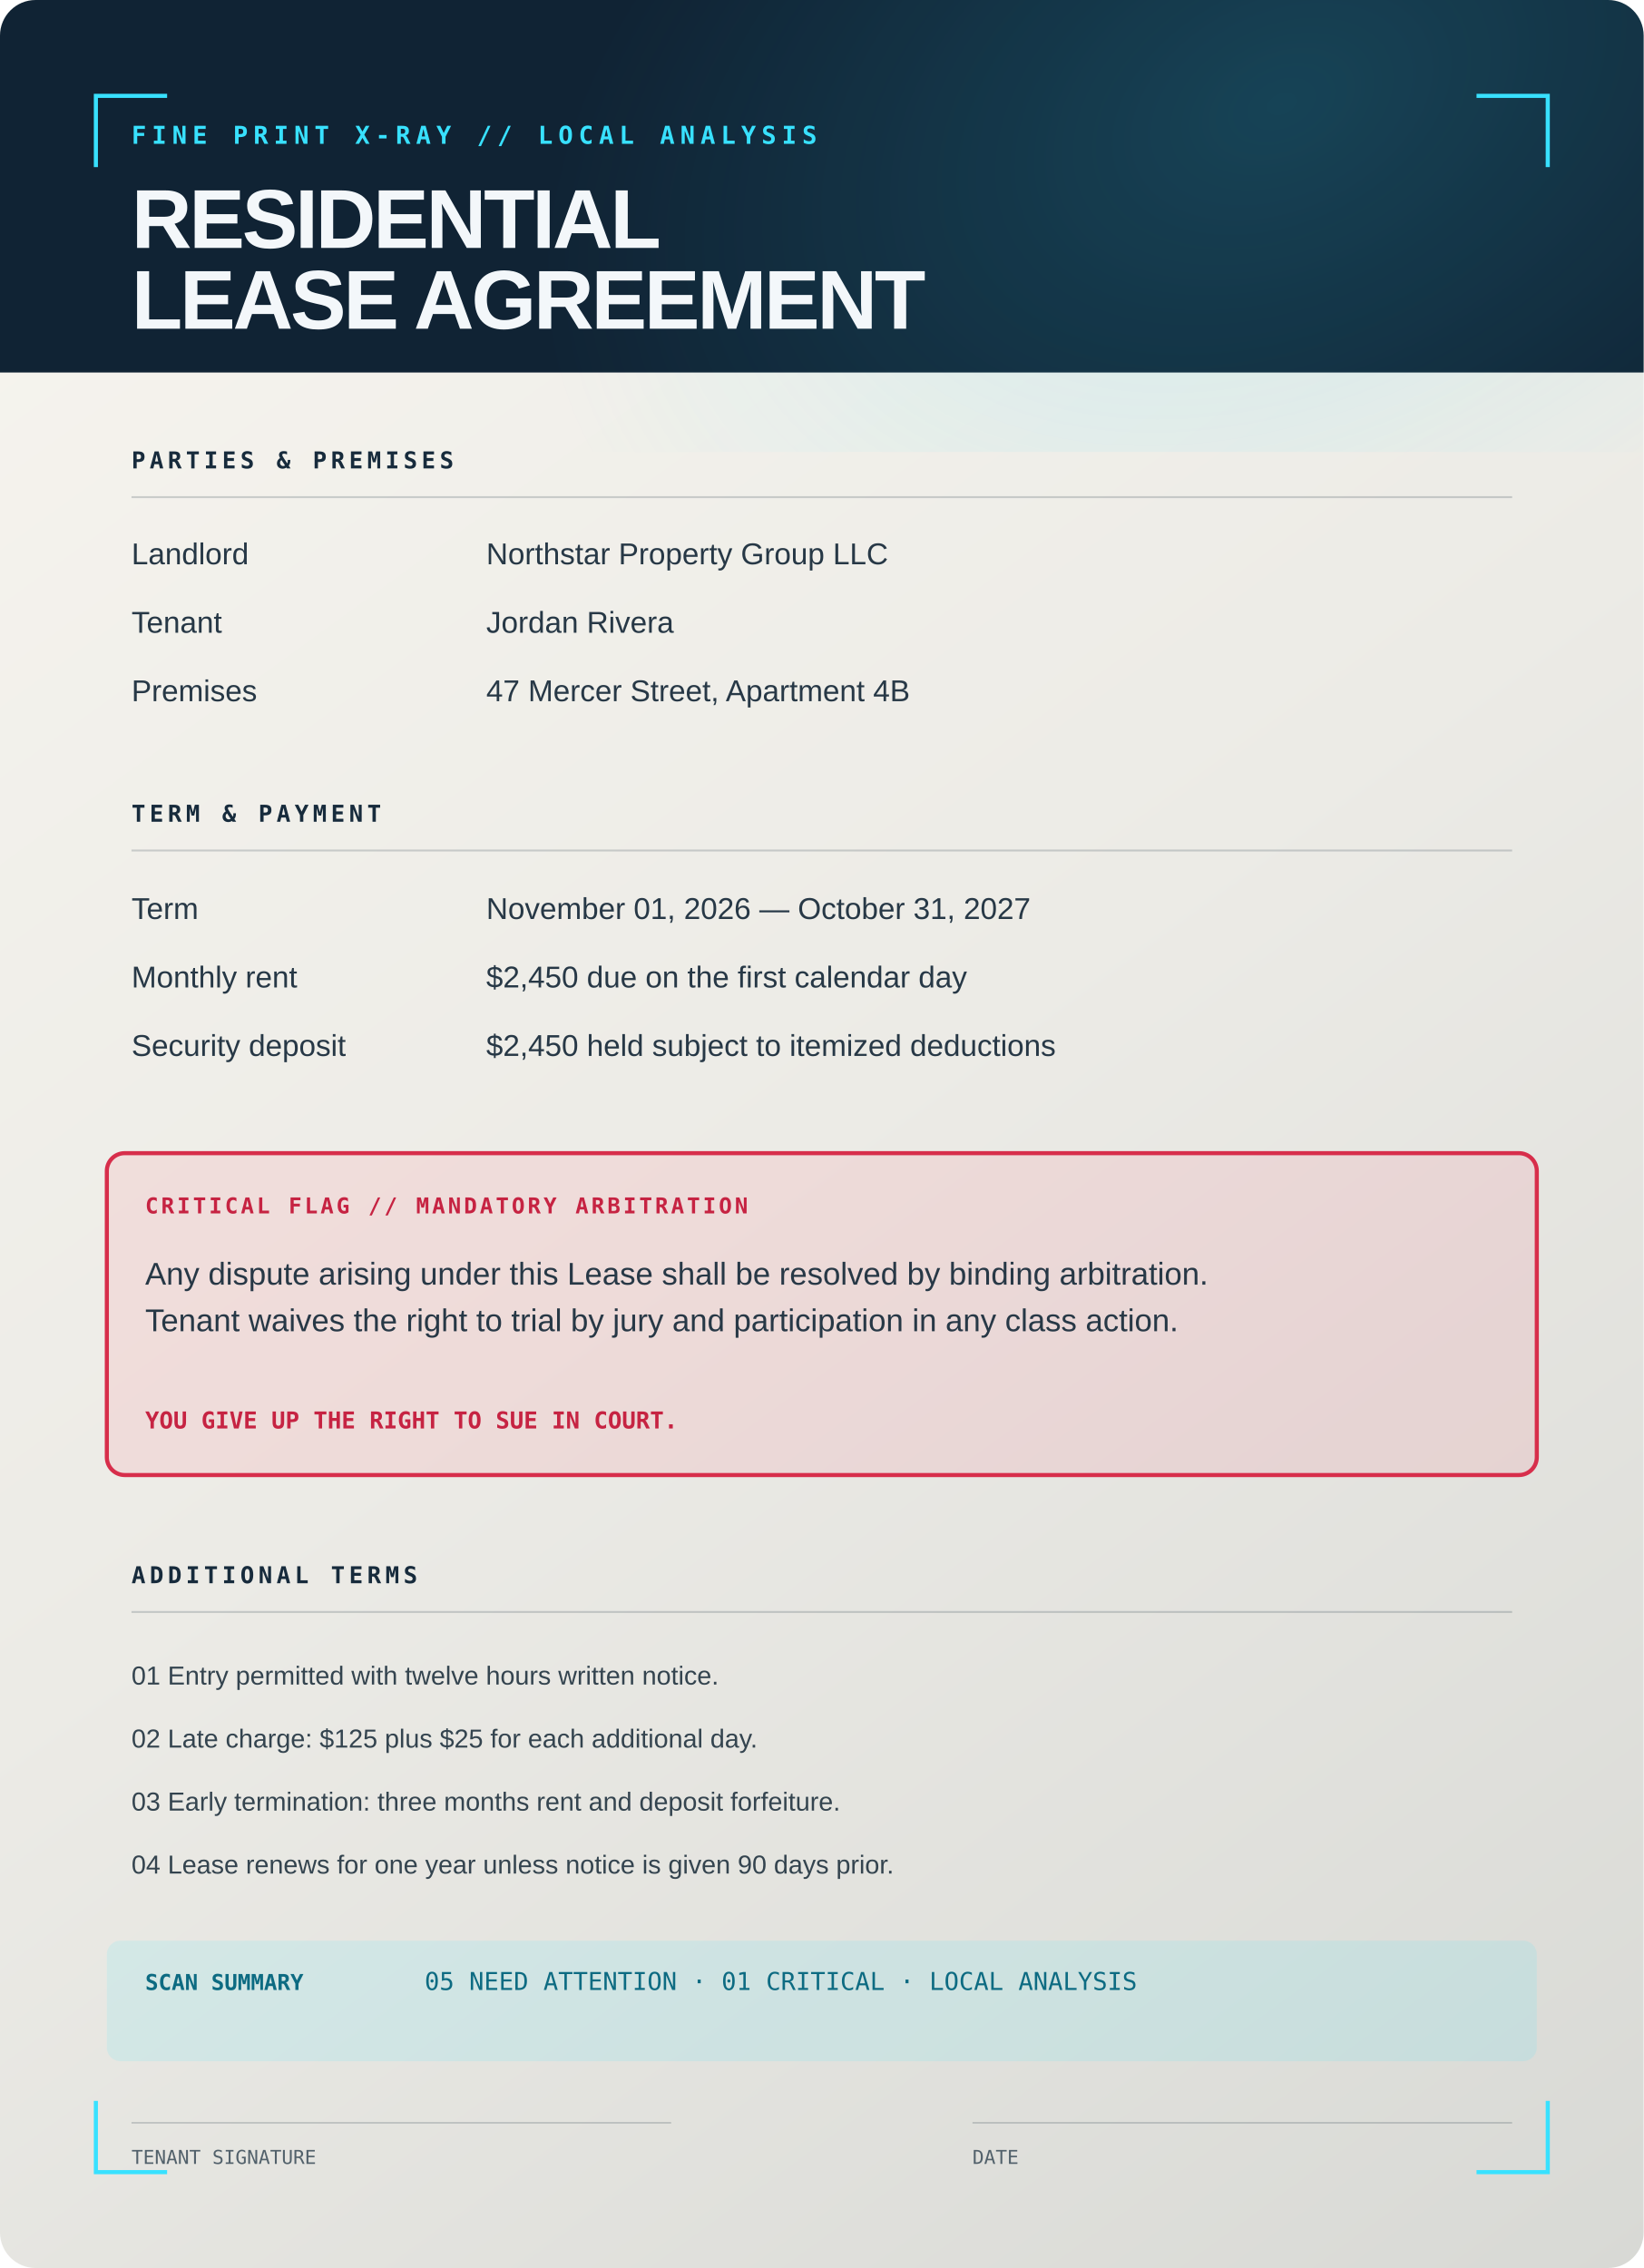
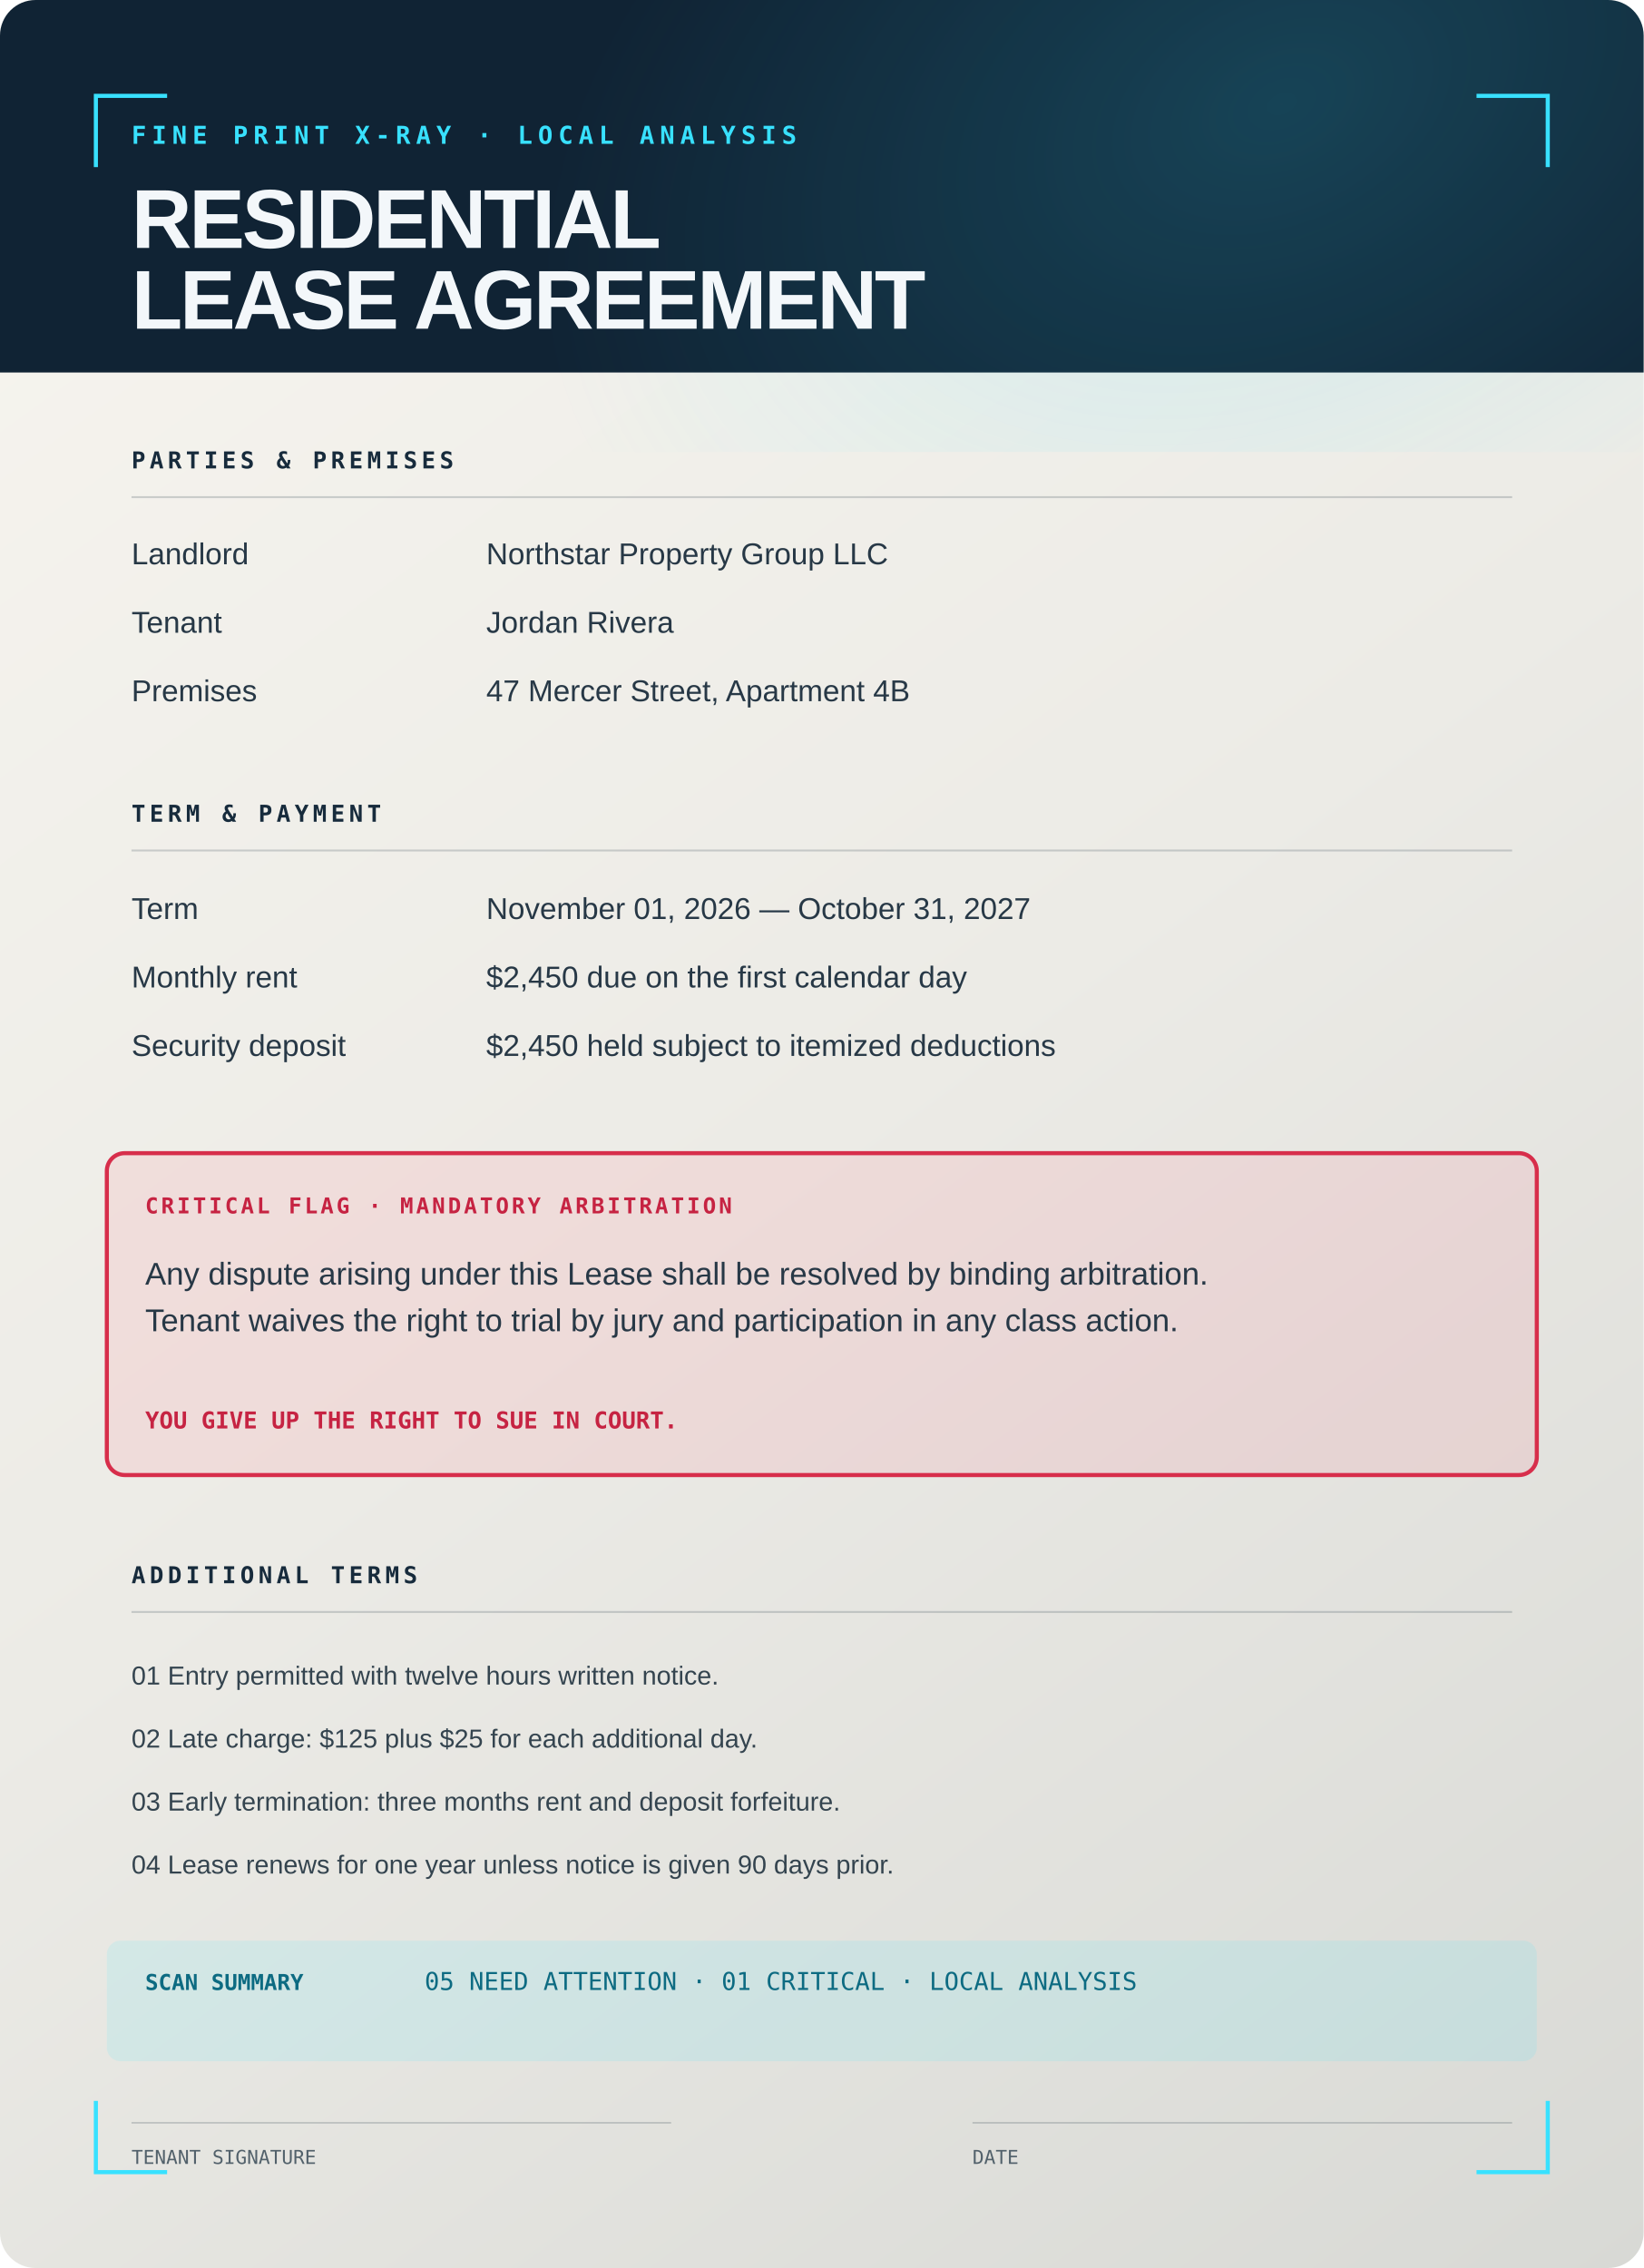
<svg xmlns="http://www.w3.org/2000/svg" viewBox="0 0 1200 1656" fill="none">
  <defs>
    <linearGradient id="paper" x2="1200" y2="1656" gradientUnits="userSpaceOnUse">
      <stop stop-color="#f7f5ef" />
      <stop offset=".5" stop-color="#ecebe6" />
      <stop offset="1" stop-color="#d8d9d5" />
    </linearGradient>
    <radialGradient id="glow" cx="0" cy="0" r="1" gradientTransform="translate(935 75) rotate(155) scale(570 380)" gradientUnits="userSpaceOnUse">
      <stop stop-color="#38e1ff" stop-opacity=".17" />
      <stop offset="1" stop-color="#38e1ff" stop-opacity="0" />
    </radialGradient>
    <clipPath id="edge">
      <rect width="1200" height="1656" rx="26" />
    </clipPath>
  </defs>
  <g clip-path="url(#edge)">
    <rect width="1200" height="1656" fill="url(#paper)" />
    <path fill="#102334" d="M0 0h1200v272H0z" />
    <path fill="url(#glow)" d="M0 0h1200v330H0z" />
    <g stroke="#38e1ff" stroke-width="3">
      <path d="M122 70H70v52m1008-52h52v52m0 1412v52h-52M70 1534v52h52" />
    </g>
    <g font-family="Arial,sans-serif" fill="#273846">
-       <text x="96" y="105" fill="#38e1ff" font-family="monospace" font-size="18" font-weight="700" letter-spacing="4">FINE PRINT X-RAY // LOCAL ANALYSIS</text>
+       <text x="96" y="105" fill="#38e1ff" font-family="monospace" font-size="18" font-weight="700" letter-spacing="4">FINE PRINT X-RAY · LOCAL ANALYSIS</text>
      <text x="96" y="181" fill="#f3f7fa" font-size="61" font-weight="700" letter-spacing="-2">RESIDENTIAL</text>
      <text x="96" y="240" fill="#f3f7fa" font-size="61" font-weight="700" letter-spacing="-2">LEASE AGREEMENT</text>
      <g font-family="monospace" font-size="17" font-weight="700" letter-spacing="3" fill="#172b3c">
        <text x="96" y="342">PARTIES &amp; PREMISES</text>
        <text x="96" y="600">TERM &amp; PAYMENT</text>
        <text x="96" y="1156">ADDITIONAL TERMS</text>
      </g>
      <g stroke="#102334" stroke-opacity=".18" stroke-width="1.4">
        <path d="M96 363h1008M96 621h1008M96 1177h1008" />
      </g>
      <g font-size="22">
        <text x="96" y="412">Landlord</text>
        <text x="355" y="412">Northstar Property Group LLC</text>
        <text x="96" y="462">Tenant</text>
        <text x="355" y="462">Jordan Rivera</text>
        <text x="96" y="512">Premises</text>
        <text x="355" y="512">47 Mercer Street, Apartment 4B</text>
        <text x="96" y="671">Term</text>
        <text x="355" y="671">November 01, 2026 — October 31, 2027</text>
        <text x="96" y="721">Monthly rent</text>
        <text x="355" y="721">$2,450 due on the first calendar day</text>
        <text x="96" y="771">Security deposit</text>
        <text x="355" y="771">$2,450 held subject to itemized deductions</text>
      </g>
      <rect x="78" y="842" width="1044" height="235" rx="13" fill="#ff3d5a" fill-opacity=".09" stroke="#d72e4b" stroke-width="3" />
-       <text x="106" y="886" fill="#c62342" font-family="monospace" font-size="16" font-weight="700" letter-spacing="2">CRITICAL FLAG // MANDATORY ARBITRATION</text>
+       <text x="106" y="886" fill="#c62342" font-family="monospace" font-size="16" font-weight="700" letter-spacing="2">CRITICAL FLAG · MANDATORY ARBITRATION</text>
      <g font-size="23">
        <text x="106" y="938">Any dispute arising under this Lease shall be resolved by binding arbitration.</text>
        <text x="106" y="972">Tenant waives the right to trial by jury and participation in any class action.</text>
      </g>
      <text x="106" y="1043" fill="#c62342" font-family="monospace" font-size="17" font-weight="700">YOU GIVE UP THE RIGHT TO SUE IN COURT.</text>
      <g font-size="19" fill="#34444f">
        <text x="96" y="1230">01 Entry permitted with twelve hours written notice.</text>
        <text x="96" y="1276">02 Late charge: $125 plus $25 for each additional day.</text>
        <text x="96" y="1322">03 Early termination: three months rent and deposit forfeiture.</text>
        <text x="96" y="1368">04 Lease renews for one year unless notice is given 90 days prior.</text>
      </g>
      <rect x="78" y="1417" width="1044" height="88" rx="10" fill="#38e1ff" fill-opacity=".12" />
      <text x="106" y="1453" fill="#0d6b82" font-family="monospace" font-size="16" font-weight="700">SCAN SUMMARY</text>
      <text x="310" y="1453" fill="#0d6b82" font-family="monospace" font-size="18">05 NEED ATTENTION · 01 CRITICAL · LOCAL ANALYSIS</text>
      <g stroke="#102334" stroke-opacity=".22">
        <path d="M96 1550h394m220 0h394" />
      </g>
      <g fill="#52616b" font-size="14" font-family="monospace">
        <text x="96" y="1580">TENANT SIGNATURE</text>
        <text x="710" y="1580">DATE</text>
      </g>
    </g>
  </g>
</svg>
